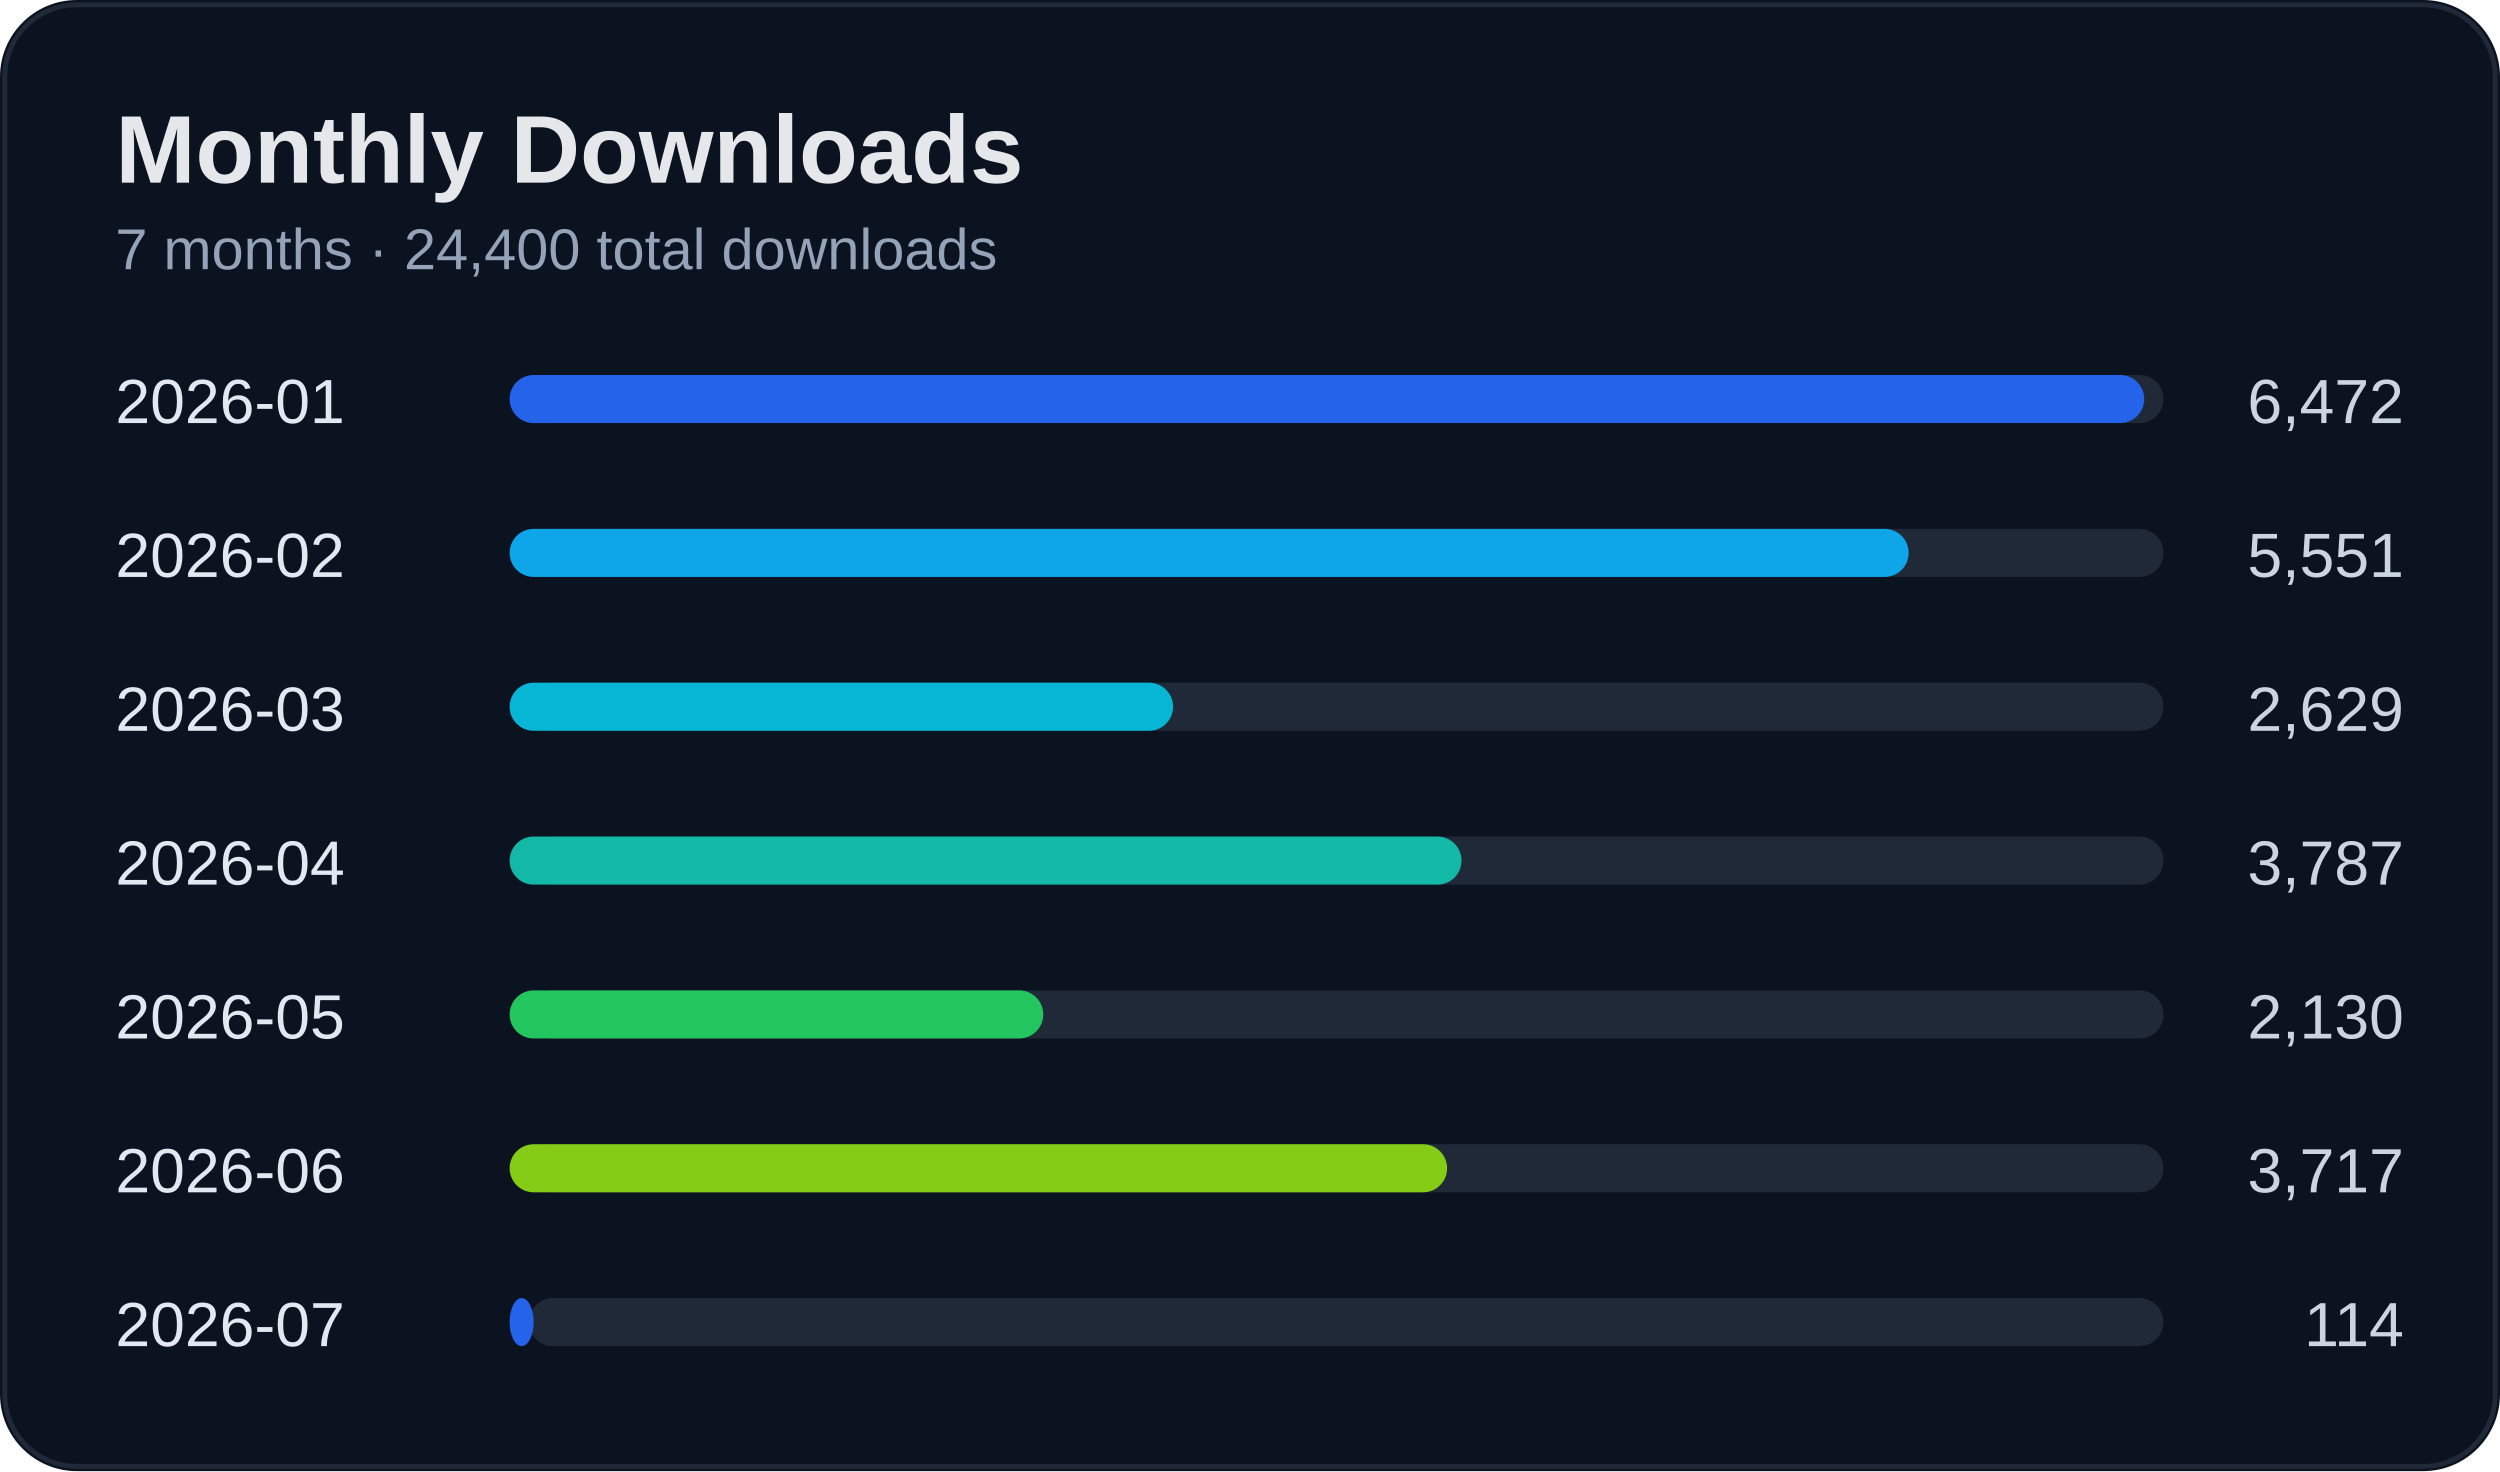
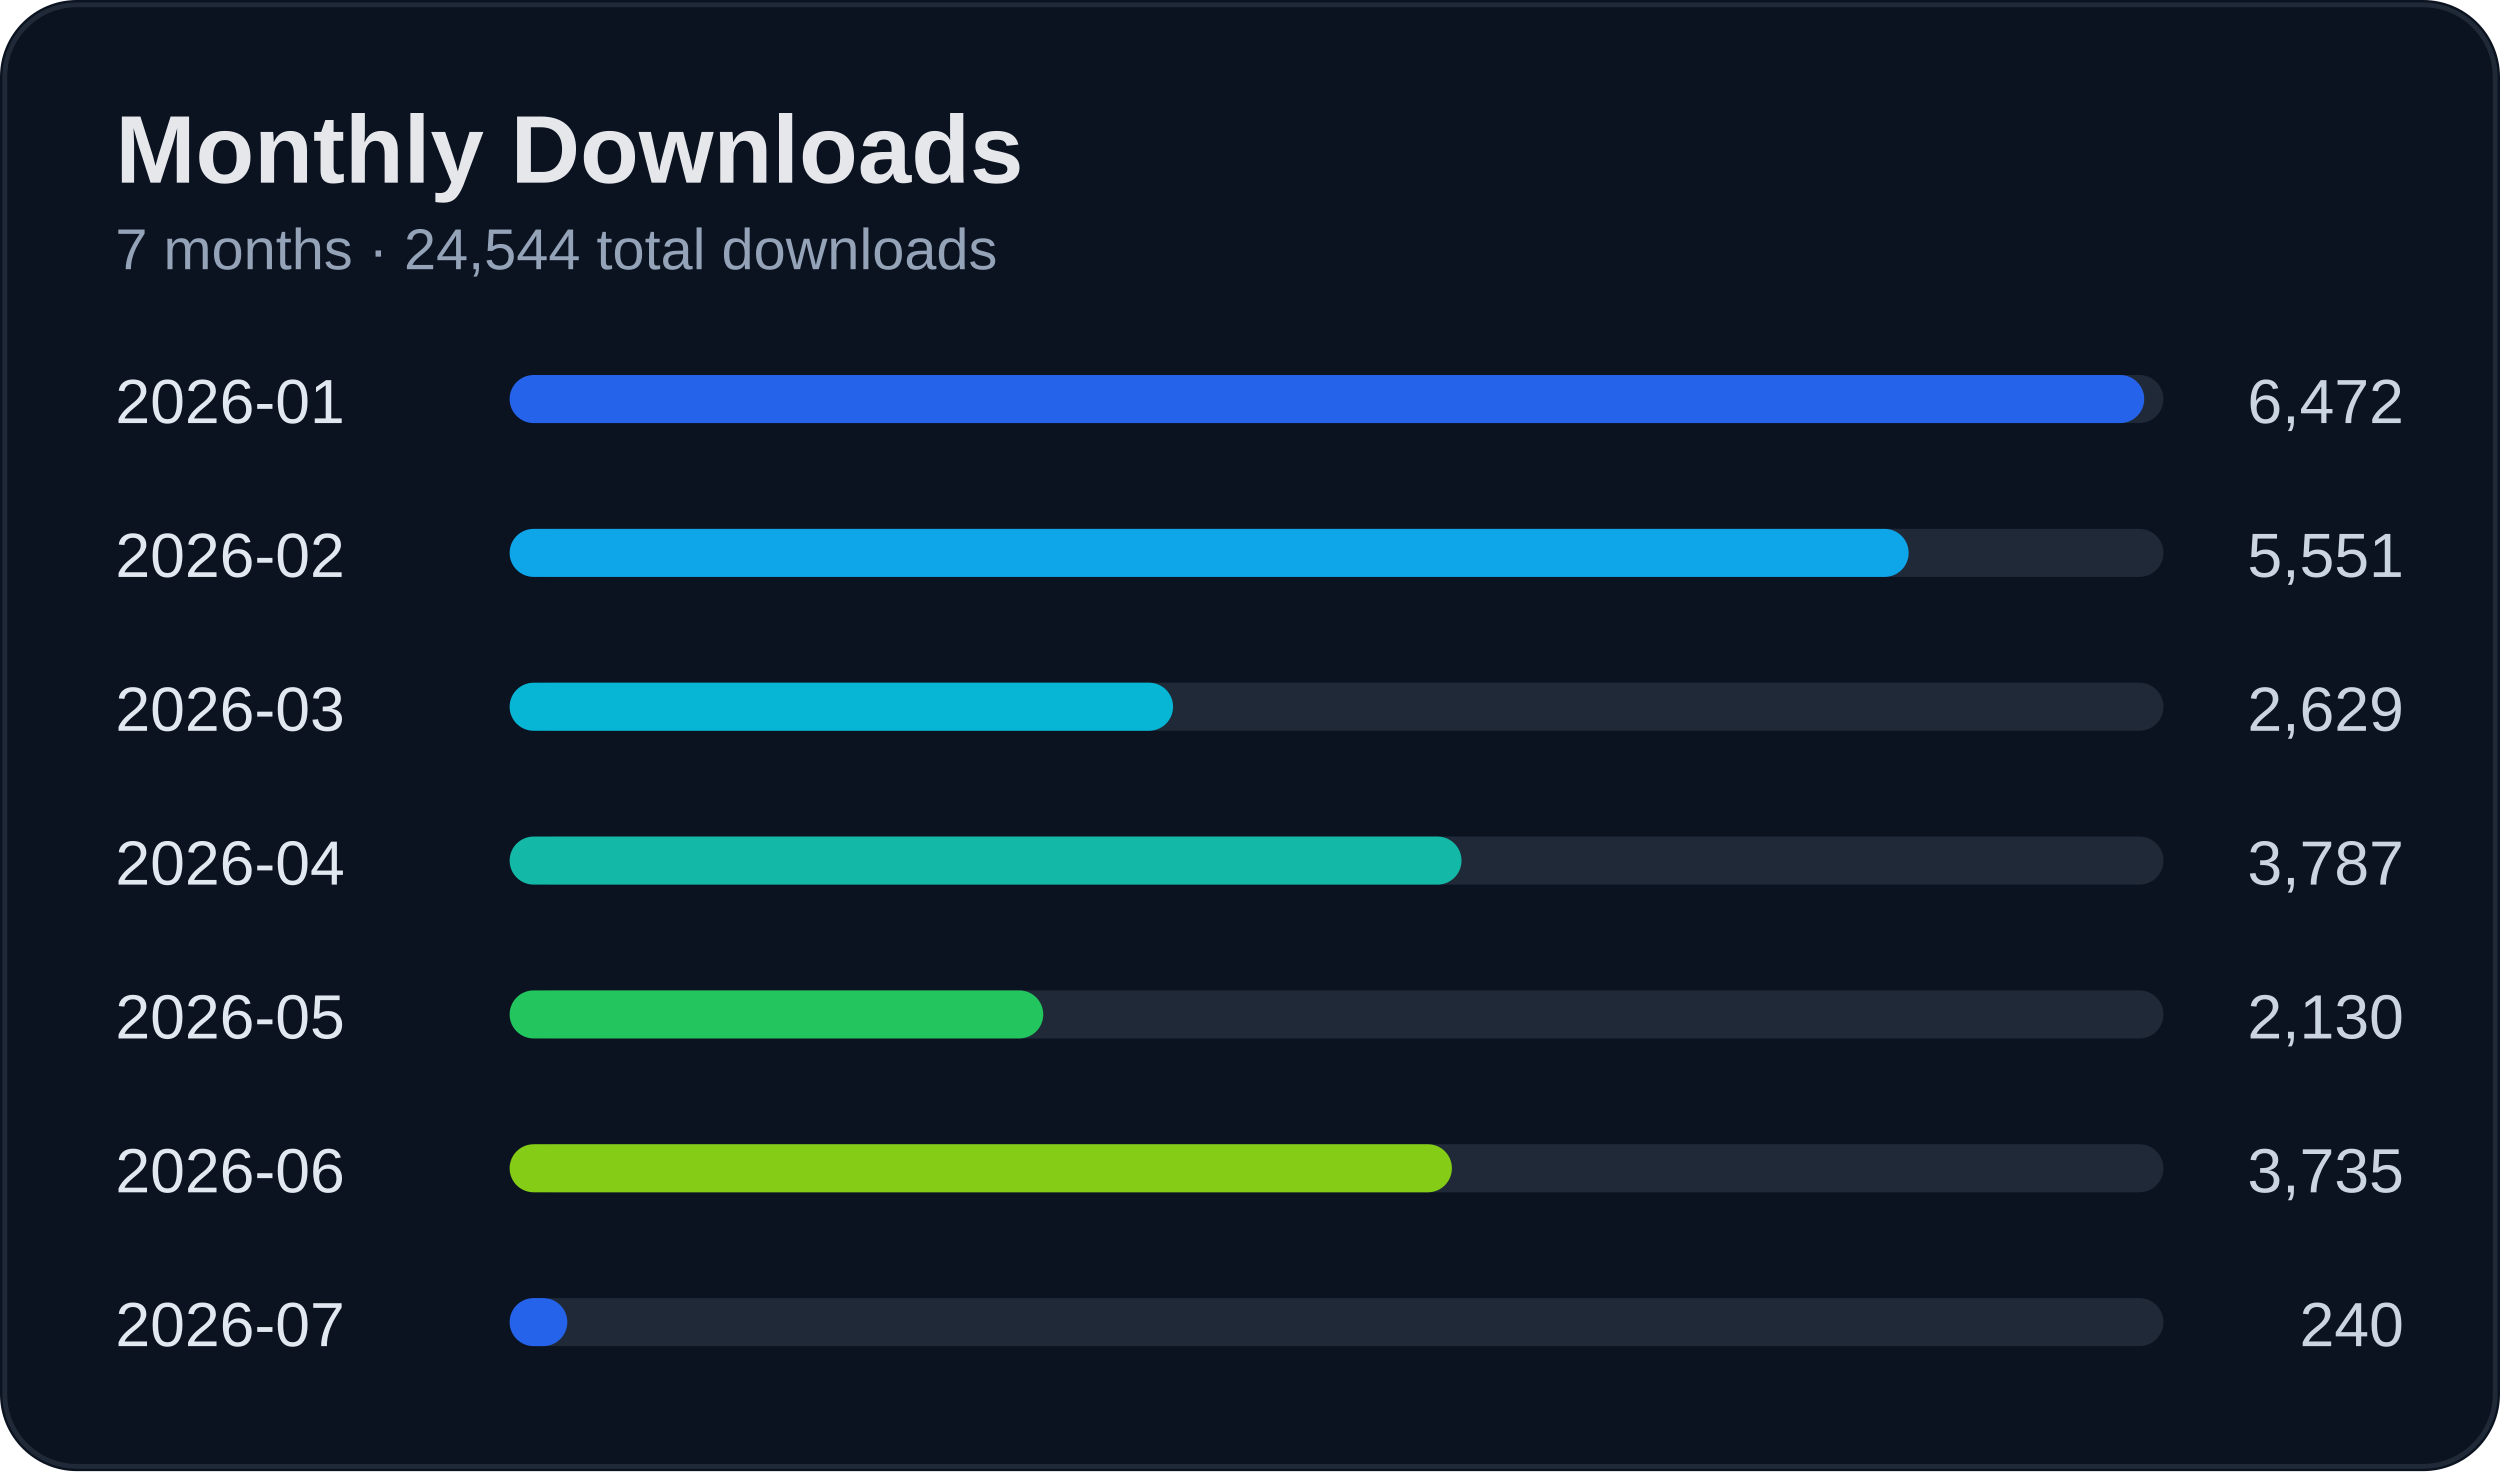
<svg xmlns="http://www.w3.org/2000/svg" width="520" height="306" viewBox="0 0 520 306">
  <rect width="100%" height="100%" rx="16" fill="#0b1220" />
  <rect x="1" y="1" width="518" height="304" rx="15" fill="none" stroke="#1f2937" />
  <text x="24" y="38" fill="#e5e7eb" font-size="20" font-weight="700" font-family="Segoe UI, Arial">Monthly Downloads</text>
-   <text x="24" y="56" fill="#94a3b8" font-size="12" font-family="Segoe UI, Arial">7 months · 24,400 total downloads</text>
+   <text x="24" y="56" fill="#94a3b8" font-size="12" font-family="Segoe UI, Arial">7 months · 24,544 total downloads</text>
  <text x="24" y="88" fill="#e2e8f0" font-size="13" font-family="Segoe UI, Arial">2026-01</text>
  <text x="500" y="88" fill="#cbd5e1" font-size="13" text-anchor="end" font-family="Segoe UI, Arial">6,472</text>
  <rect x="110" y="78" width="340" height="10" rx="5" fill="#1f2937" />
  <rect x="106" y="78" width="340" height="10" rx="5" fill="#2563eb" />
  <text x="24" y="120" fill="#e2e8f0" font-size="13" font-family="Segoe UI, Arial">2026-02</text>
  <text x="500" y="120" fill="#cbd5e1" font-size="13" text-anchor="end" font-family="Segoe UI, Arial">5,551</text>
  <rect x="110" y="110" width="340" height="10" rx="5" fill="#1f2937" />
  <rect x="106" y="110" width="291" height="10" rx="5" fill="#0ea5e9" />
  <text x="24" y="152" fill="#e2e8f0" font-size="13" font-family="Segoe UI, Arial">2026-03</text>
  <text x="500" y="152" fill="#cbd5e1" font-size="13" text-anchor="end" font-family="Segoe UI, Arial">2,629</text>
  <rect x="110" y="142" width="340" height="10" rx="5" fill="#1f2937" />
  <rect x="106" y="142" width="138" height="10" rx="5" fill="#06b6d4" />
  <text x="24" y="184" fill="#e2e8f0" font-size="13" font-family="Segoe UI, Arial">2026-04</text>
  <text x="500" y="184" fill="#cbd5e1" font-size="13" text-anchor="end" font-family="Segoe UI, Arial">3,787</text>
  <rect x="110" y="174" width="340" height="10" rx="5" fill="#1f2937" />
  <rect x="106" y="174" width="198" height="10" rx="5" fill="#14b8a6" />
  <text x="24" y="216" fill="#e2e8f0" font-size="13" font-family="Segoe UI, Arial">2026-05</text>
  <text x="500" y="216" fill="#cbd5e1" font-size="13" text-anchor="end" font-family="Segoe UI, Arial">2,130</text>
  <rect x="110" y="206" width="340" height="10" rx="5" fill="#1f2937" />
  <rect x="106" y="206" width="111" height="10" rx="5" fill="#22c55e" />
  <text x="24" y="248" fill="#e2e8f0" font-size="13" font-family="Segoe UI, Arial">2026-06</text>
-   <text x="500" y="248" fill="#cbd5e1" font-size="13" text-anchor="end" font-family="Segoe UI, Arial">3,717</text>
+   <text x="500" y="248" fill="#cbd5e1" font-size="13" text-anchor="end" font-family="Segoe UI, Arial">3,735</text>
  <rect x="110" y="238" width="340" height="10" rx="5" fill="#1f2937" />
-   <rect x="106" y="238" width="195" height="10" rx="5" fill="#84cc16" />
+   <rect x="106" y="238" width="196" height="10" rx="5" fill="#84cc16" />
  <text x="24" y="280" fill="#e2e8f0" font-size="13" font-family="Segoe UI, Arial">2026-07</text>
-   <text x="500" y="280" fill="#cbd5e1" font-size="13" text-anchor="end" font-family="Segoe UI, Arial">114</text>
+   <text x="500" y="280" fill="#cbd5e1" font-size="13" text-anchor="end" font-family="Segoe UI, Arial">240</text>
  <rect x="110" y="270" width="340" height="10" rx="5" fill="#1f2937" />
-   <rect x="106" y="270" width="5" height="10" rx="5" fill="#2563eb" />
+   <rect x="106" y="270" width="12" height="10" rx="5" fill="#2563eb" />
</svg>
